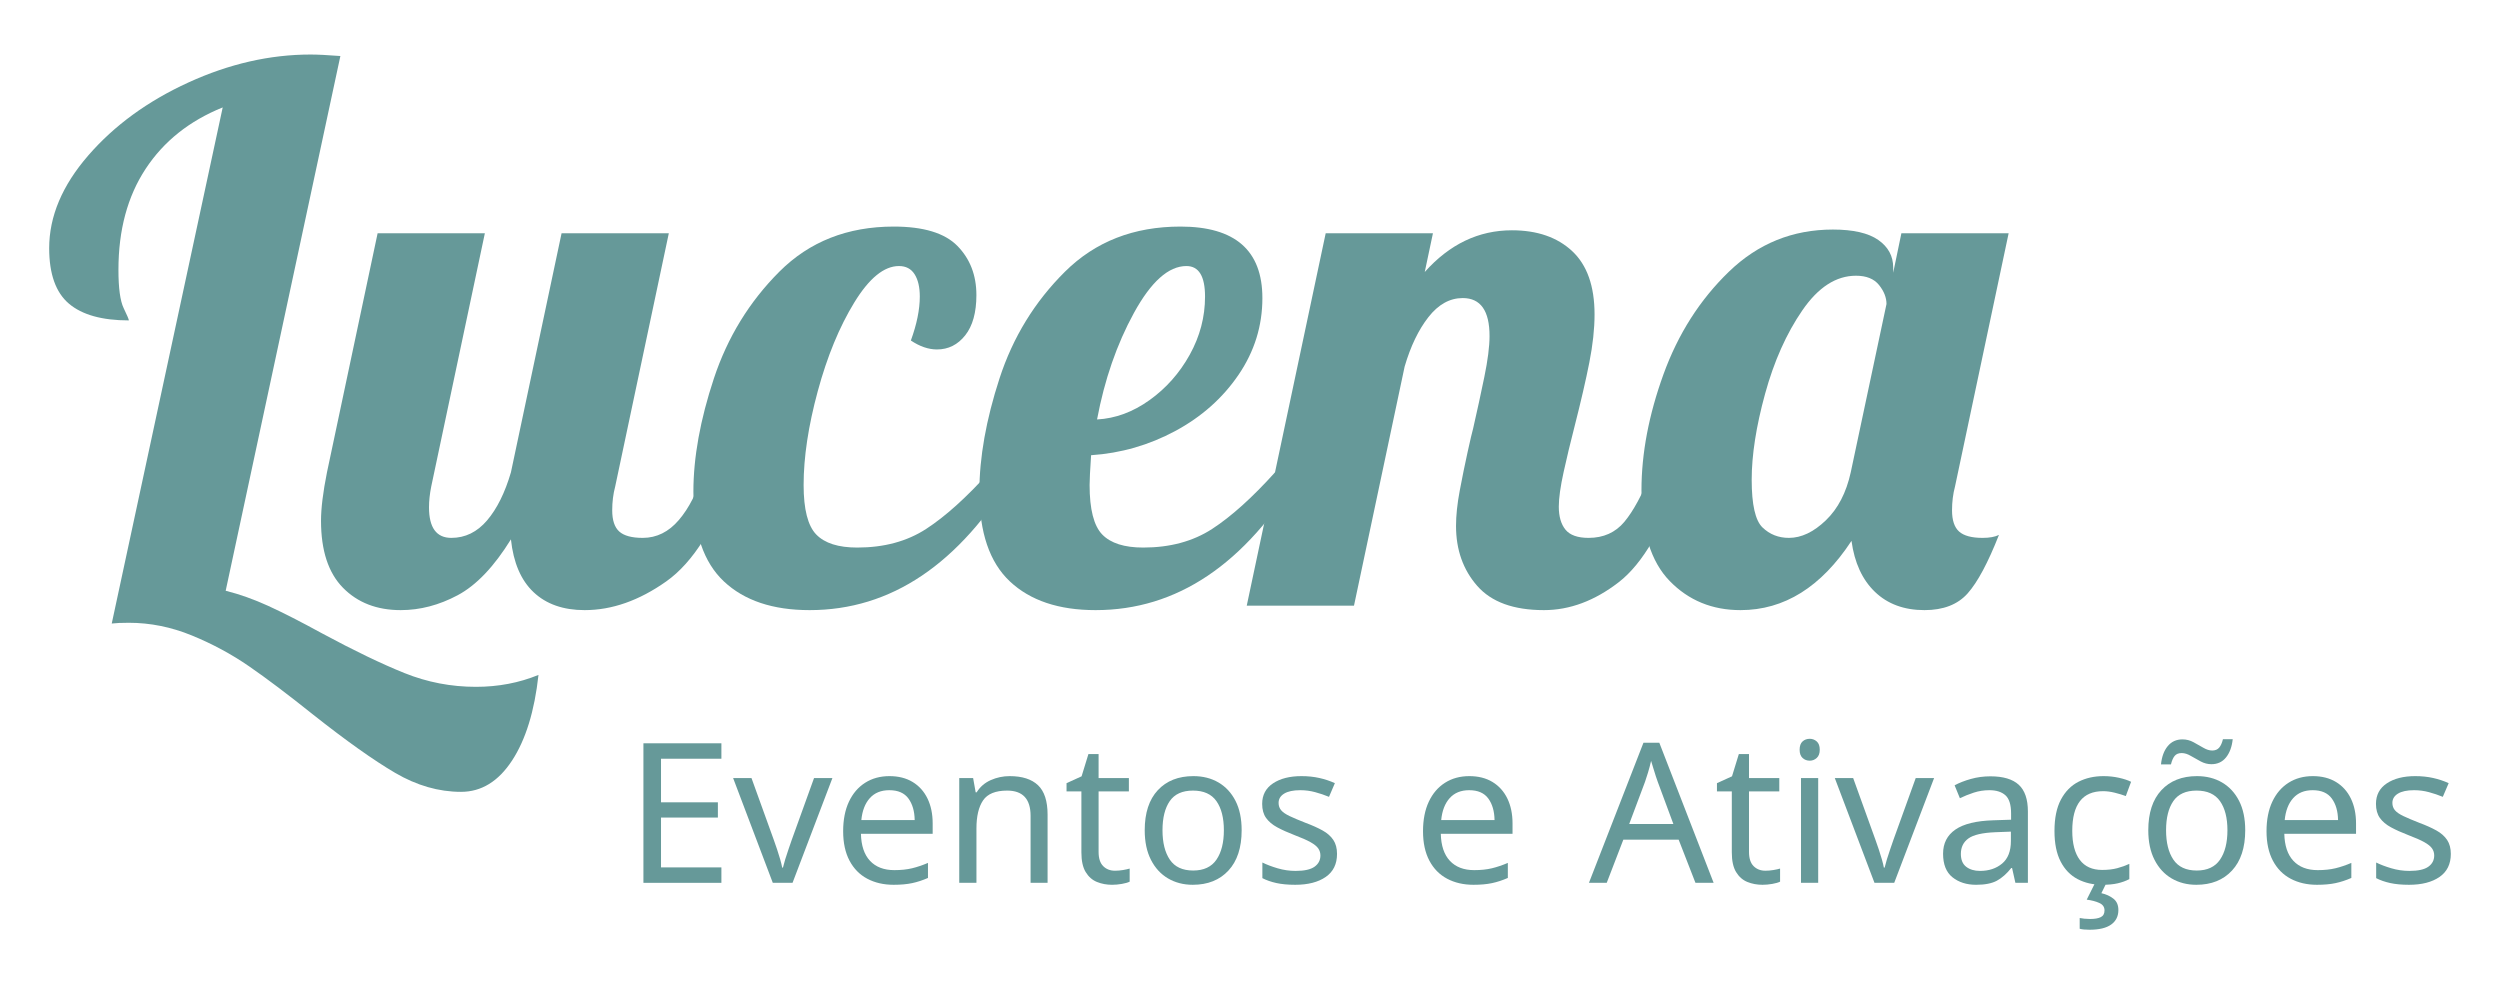
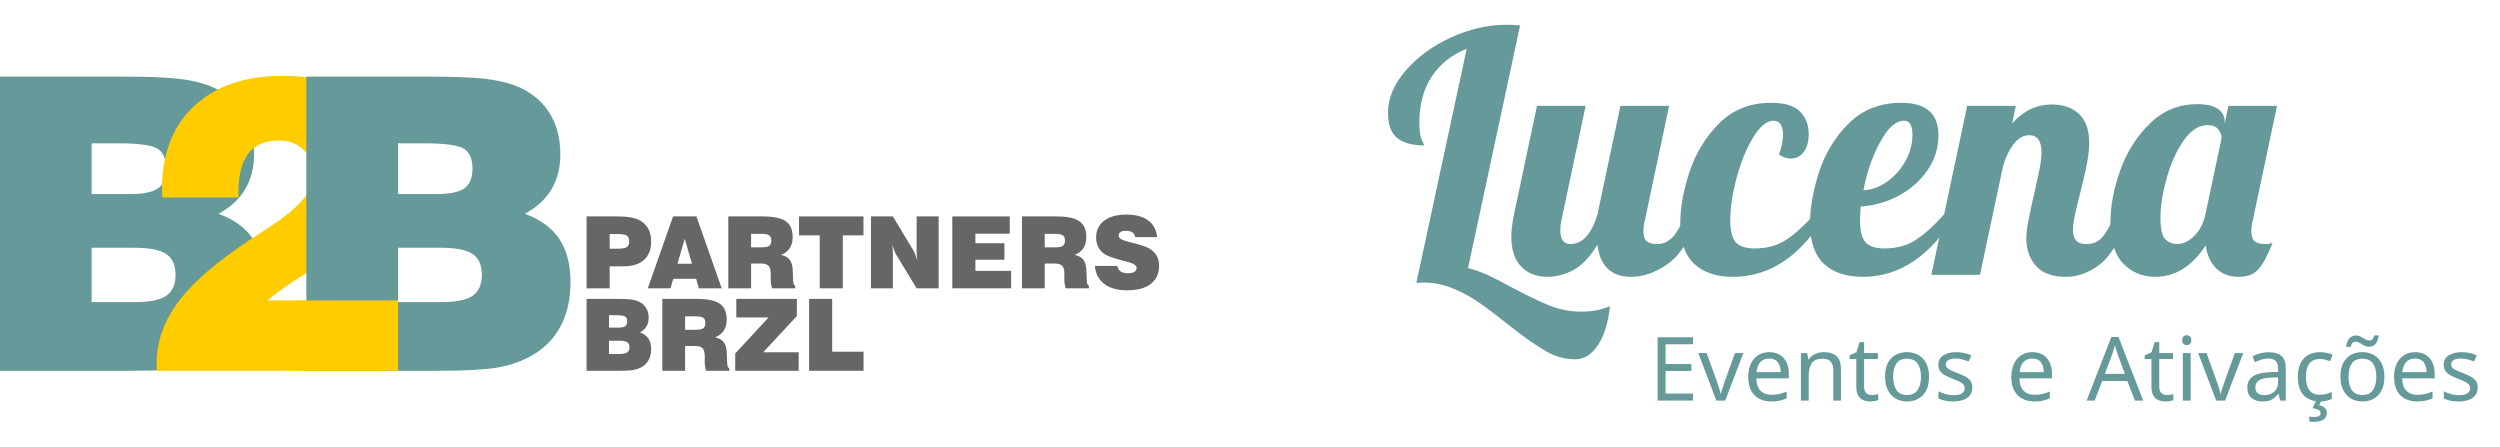
- <svg xmlns="http://www.w3.org/2000/svg" xml:space="preserve" width="96.394mm" height="37.951mm" version="1.1" shape-rendering="geometricPrecision" text-rendering="geometricPrecision" image-rendering="optimizeQuality" fill-rule="evenodd" clip-rule="evenodd" viewBox="0 0 9638380 3794639">
+ <svg xmlns="http://www.w3.org/2000/svg" xml:space="preserve" width="212.446mm" height="37.951mm" version="1.1" shape-rendering="geometricPrecision" text-rendering="geometricPrecision" image-rendering="optimizeQuality" fill-rule="evenodd" clip-rule="evenodd" viewBox="0 0 23925438 4273966">
  <g id="Camada_x0020_1">
-     <rect fill="none" y="-4" width="9638380" height="3794639" />
-     <g id="_2740454945648">
-       <path fill="#669999" fill-rule="nonzero" d="M1777433 3052801c-86140,0 -170851,-24407 -254112,-73222 -83271,-48815 -189029,-123946 -317285,-225395 -95709,-76572 -177540,-138305 -245493,-185199 -67952,-46905 -141654,-86620 -221095,-119167 -79431,-32536 -160312,-48805 -242623,-48805 -28707,0 -50724,950 -66033,2870l427823 -1989809c-128256,51684 -227315,130635 -297187,236874 -69862,106238 -104798,235934 -104798,389067 0,70822 6699,120117 20098,147874 13399,27757 20098,43545 20098,47375 -103369,0 -180410,-21538 -231134,-64603 -50724,-43075 -76092,-114377 -76092,-213916 0,-122506 50244,-241663 150743,-357470 100499,-115817 229225,-209607 386187,-281389 156963,-71782 313935,-107678 470898,-107678 26797,0 65083,1920 114847,5739l-442181 2061601c53604,13399 108638,33016 165102,58863 56474,25837 124906,60773 205297,104798 124426,66993 230664,118197 318715,153613 88060,35416 179940,53124 275649,53124 86140,0 166532,-15318 241183,-45945 -15308,139734 -49285,249802 -101929,330203 -52634,80391 -118197,120597 -196678,120597z" />
-       <path id="1" fill="#669999" fill-rule="nonzero" d="M1544849 2352199c-91880,0 -166052,-28717 -222525,-86140 -56474,-57424 -84701,-143564 -84701,-258411 0,-47865 7649,-110068 22967,-186639l195248 -921688 413464 0 -206727 976242c-5749,28717 -8619,55514 -8619,80401 0,78481 28717,117717 86140,117717 53594,0 99539,-22488 137825,-67473 38286,-44985 68912,-106718 91880,-185199l195248 -921688 413464 0 -206727 976242c-7659,28717 -11489,59343 -11489,91880 0,38286 9089,65563 27277,81831 18188,16278 48335,24407 90450,24407 53594,0 100019,-22967 139255,-68912 39246,-45935 70352,-107188 93320,-183760l120597 0c-70832,206737 -158402,346951 -262731,420643 -104318,73702 -209127,110548 -314405,110548 -82311,0 -147874,-22967 -196688,-68912 -48805,-45945 -78001,-113897 -87570,-203857 -65083,105278 -133515,177060 -205297,215346 -71782,38286 -145004,57424 -219656,57424z" />
-       <path id="2" fill="#669999" fill-rule="nonzero" d="M3121194 2352199c-141644,0 -251712,-36846 -330193,-110548 -78491,-73692 -117727,-189029 -117727,-345992 0,-132075 26317,-277559 78961,-436432 52634,-158882 136865,-296227 252672,-412034 115807,-115807 262721,-173711 440741,-173711 114857,0 196688,24877 245503,74652 48815,49764 73212,112937 73212,189499 0,67003 -14348,118687 -43065,155053 -28717,36376 -65083,54554 -109108,54554 -32546,0 -66043,-11479 -100499,-34456 22967,-63163 34456,-119637 34456,-169401 0,-36376 -6699,-65083 -20098,-86140 -13399,-21058 -33496,-31586 -60293,-31586 -57434,0 -114857,46895 -172281,140694 -57424,93800 -104328,207687 -140694,341682 -36366,133995 -54554,254592 -54554,361790 0,93790 16268,157443 48815,190939 32536,33496 85181,50244 157922,50244 103359,0 191899,-23927 265591,-71782 73702,-47855 154573,-120587 242623,-218216l97629 0c-212476,354131 -475677,531191 -789612,531191z" />
-       <path id="3" fill="#669999" fill-rule="nonzero" d="M4223771 2352199c-141644,0 -251712,-36846 -330193,-110548 -78491,-73692 -117727,-189029 -117727,-345992 0,-132075 25837,-277559 77521,-436432 51684,-158882 135915,-296227 252682,-412034 116757,-115807 265111,-173711 445051,-173711 210557,0 315835,91880 315835,275639 0,107198 -30627,205777 -91880,295747 -61253,89970 -142604,162222 -244053,216786 -101459,54554 -209607,85660 -324464,93310 -3830,57434 -5739,95709 -5739,114857 0,93790 16268,157443 48815,190939 32536,33496 85181,50244 157922,50244 103359,0 191899,-23927 265591,-71782 73702,-47855 154573,-120587 242623,-218216l97629 0c-212476,354131 -475677,531191 -789612,531191zm5739 -735058c70832,-3820 138305,-28707 202428,-74652 64133,-45935 115817,-104318 155053,-175151 39246,-70822 58863,-145474 58863,-223955 0,-78481 -23927,-117727 -71782,-117727 -68912,0 -136385,60303 -202428,180890 -66043,120597 -113417,257461 -142134,410594z" />
-       <path id="4" fill="#669999" fill-rule="nonzero" d="M5952289 2352199c-116757,0 -202418,-31107 -256981,-93320 -54554,-62213 -81831,-139255 -81831,-231134 0,-40206 4789,-85660 14358,-136395 9569,-50724 19618,-100009 30147,-147864 10529,-47855 17708,-78481 21538,-91890 15318,-66993 29667,-133035 43075,-198118 13399,-65083 20098,-117717 20098,-157922 0,-97619 -34456,-146434 -103369,-146434 -49774,0 -93800,24407 -132085,73222 -38276,48805 -68912,112458 -91880,190939l-195248 921688 -413464 0 304356 -1435651 413464 0 -31576 149303c95709,-107188 207687,-160792 335943,-160792 97619,0 175141,26807 232574,80401 57424,53594 86140,134945 86140,244063 0,55504 -6709,117237 -20108,185199 -13399,67952 -32536,150743 -57424,248362 -15308,59343 -29187,117247 -41635,173711 -12439,56474 -18658,100979 -18658,133515 0,38286 8609,67962 25837,89010 17228,21058 46895,31586 89010,31586 57424,0 103369,-20578 137825,-61733 34456,-41155 68912,-104798 103369,-190939l120597 0c-70832,210567 -152663,351731 -245503,423513 -92840,71782 -189029,107678 -288568,107678z" />
-       <path id="5" fill="#669999" fill-rule="nonzero" d="M6710315 2352199c-109108,0 -200028,-37326 -272770,-111978 -72742,-74662 -109108,-191419 -109108,-350301 0,-141654 28237,-290478 84701,-446490 56474,-156003 140694,-288088 252672,-396236 111988,-108158 245503,-162232 400556,-162232 78481,0 136865,13399 175141,40196 38286,26807 57434,62213 57434,106238l0 20108 31576 -152183 413474 0 -206737 976242c-7659,28717 -11489,59343 -11489,91880 0,38286 9099,65563 27277,81831 18188,16278 48335,24407 90450,24407 26797,0 47855,-3830 63173,-11479 -42115,107188 -82311,182320 -120597,225395 -38286,43065 -93800,64603 -166542,64603 -78481,0 -142124,-23447 -190939,-70342 -48815,-46905 -78961,-112468 -90440,-196688 -116767,178020 -259381,267030 -427833,267030zm186639 -278519c47855,0 95229,-22488 142124,-67473 46905,-44985 78961,-106718 96189,-185199l137825 -648918c0,-24877 -9569,-49285 -28707,-73212 -19148,-23927 -48815,-35896 -89010,-35896 -76572,0 -145484,44505 -206737,133515 -61253,89010 -109108,196208 -143564,321584 -34456,125386 -51684,235934 -51684,331643 0,95709 13878,156963 41635,183760 27757,26797 61733,40196 101929,40196z" />
-       <polygon fill="#669999" fill-rule="nonzero" points="2781251,3403602 2480615,3403602 2480615,2865622 2781251,2865622 2781251,2925145 2548427,2925145 2548427,3093167 2767683,3093167 2767683,3151940 2548427,3151940 2548427,3344079 2781251,3344079 " />
-       <path id="1" fill="#669999" fill-rule="nonzero" d="M2979409 3403602l-152953 -403865 70822 0 85900 238104c4020,11049 8289,23357 12809,36916 4519,13568 8539,26497 12059,38806 3510,12309 6029,22727 7529,31267l3020 0c2010,-8539 4899,-19088 8659,-31646 3770,-12559 8039,-25617 12809,-39176 4779,-13568 8919,-25617 12439,-36166l85890 -238104 70832 0 -153713 403865 -76102 0z" />
-       <path id="2" fill="#669999" fill-rule="nonzero" d="M3429239 2992208c34656,0 64423,7529 89290,22597 24857,15068 43945,36296 57264,63673 13309,27377 19968,59393 19968,96069l0 39936 -276529 0c1000,45705 12679,80491 35036,104348 22358,23867 53624,35796 93810,35796 25617,0 48345,-2390 68192,-7159 19838,-4769 40306,-11679 61403,-20718l0 58014c-20598,9039 -40935,15698 -61033,19968 -20088,4270 -43955,6409 -71582,6409 -38176,0 -71952,-7789 -101339,-23357 -29387,-15578 -52244,-38806 -68562,-69702 -16328,-30897 -24487,-68692 -24487,-113397 0,-44205 7409,-82131 22228,-113777 14818,-31646 35656,-56004 62533,-73082 26877,-17078 58144,-25617 93810,-25617zm-750 54244c-31646,0 -56644,10179 -74972,30517 -18338,20348 -29267,48605 -32776,84771l205697 0c-500,-34156 -8539,-61913 -24117,-83261 -15568,-21348 -40186,-32026 -73832,-32026z" />
-       <path id="3" fill="#669999" fill-rule="nonzero" d="M3892628 2992208c48225,0 84641,11679 109258,35036 24607,23357 36916,61153 36916,113397l0 262961 -65553 0 0 -258441c0,-64803 -30137,-97199 -90420,-97199 -44705,0 -75592,12559 -92670,37676 -17078,25117 -25617,61283 -25617,108498l0 209467 -66313 0 0 -403865 53504 0 9789 55004 3770 0c13059,-21098 31147,-36796 54254,-47095 23097,-10289 47465,-15438 73082,-15438z" />
-       <path id="4" fill="#669999" fill-rule="nonzero" d="M4298753 3356887c10049,0 20348,-880 30897,-2640 10549,-1760 19088,-3640 25617,-5649l0 50484c-7039,3520 -17078,6399 -30147,8659 -13059,2270 -25617,3400 -37666,3400 -21098,0 -40565,-3650 -58394,-10929 -17838,-7289 -32276,-19968 -43325,-38056 -11059,-18078 -16578,-43445 -16578,-76102l0 -235084 -57264 0 0 -31646 58014 -26367 26377 -85900 39176 0 0 92680 116787 0 0 51234 -116787 0 0 233584c0,24607 5899,42815 17708,54624 11809,11809 26997,17708 45585,17708z" />
-       <path id="5" fill="#669999" fill-rule="nonzero" d="M4787009 3200915c0,66813 -16948,118547 -50854,155223 -33906,36666 -79751,55004 -137515,55004 -35666,0 -67433,-8169 -95309,-24497 -27887,-16318 -49854,-40176 -65933,-71572 -16078,-31397 -24107,-69452 -24107,-114157 0,-66803 16828,-118297 50474,-154463 33656,-36166 79371,-54244 137135,-54244 36676,0 68942,8159 96819,24487 27887,16318 49734,39936 65553,70822 15828,30897 23737,68692 23737,113397zm-305156 0c0,47725 9419,85521 28257,113397 18838,27877 48845,41825 90040,41825 40685,0 70572,-13948 89660,-41825 19088,-27877 28637,-65673 28637,-113397 0,-47715 -9549,-85141 -28637,-112268 -19088,-27127 -49225,-40685 -90410,-40685 -41195,0 -71082,13558 -89670,40685 -18588,27127 -27877,64553 -27877,112268z" />
-       <path id="6" fill="#669999" fill-rule="nonzero" d="M5154708 3292085c0,39186 -14568,68822 -43705,88910 -29137,20098 -68312,30147 -117547,30147 -28127,0 -52364,-2270 -72712,-6789 -20338,-4519 -38296,-10799 -53864,-18838l0 -60273c16068,8039 35536,15448 58394,22228 22847,6779 46085,10169 69692,10169 33656,0 58014,-5399 73092,-16198 15068,-10799 22597,-25237 22597,-43325 0,-10049 -2760,-19088 -8289,-27127 -5519,-8029 -15438,-16068 -29757,-24107 -14318,-8039 -34786,-17078 -61413,-27127 -26117,-10049 -48475,-20088 -67053,-30137 -18588,-10049 -32906,-22108 -42955,-36166 -10039,-14068 -15068,-32146 -15068,-54254 0,-34156 13938,-60523 41815,-79111 27887,-18588 64423,-27877 109638,-27877 24607,0 47595,2380 68942,7159 21348,4769 41315,11419 59903,19958l-22607 52744c-17078,-7029 -34916,-13059 -53494,-18078 -18588,-5029 -37676,-7539 -57264,-7539 -27127,0 -47855,4400 -62163,13189 -14318,8789 -21478,20718 -21478,35786 0,11059 3270,20478 9799,28257 6529,7789 17448,15318 32776,22607 15318,7279 35786,15948 61403,25997 25617,9539 47475,19338 65553,29387 18088,10039 31896,22228 41445,36536 9539,14318 14318,32276 14318,53874z" />
-       <path id="7" fill="#669999" fill-rule="nonzero" d="M5664811 2992208c34656,0 64423,7529 89290,22597 24857,15068 43945,36296 57264,63673 13309,27377 19968,59393 19968,96069l0 39936 -276529 0c1000,45705 12679,80491 35036,104348 22358,23867 53624,35796 93810,35796 25617,0 48345,-2390 68192,-7159 19838,-4769 40306,-11679 61403,-20718l0 58014c-20598,9039 -40935,15698 -61033,19968 -20088,4270 -43955,6409 -71582,6409 -38176,0 -71952,-7789 -101339,-23357 -29387,-15578 -52244,-38806 -68562,-69702 -16328,-30897 -24487,-68692 -24487,-113397 0,-44205 7409,-82131 22228,-113777 14818,-31646 35656,-56004 62533,-73082 26877,-17078 58144,-25617 93810,-25617zm-750 54244c-31646,0 -56644,10179 -74972,30517 -18338,20348 -29267,48605 -32776,84771l205697 0c-500,-34156 -8539,-61913 -24117,-83261 -15568,-21348 -40186,-32026 -73832,-32026z" />
-       <path id="8" fill="#669999" fill-rule="nonzero" d="M6536584 3403602l-64803 -166522 -213226 0 -64053 166522 -68562 0 210217 -540240 61033 0 209467 540240 -70072 0zm-145424 -389547c-1500,-4020 -4020,-11299 -7529,-21848 -3520,-10549 -6909,-21478 -10179,-32776 -3260,-11309 -5899,-19968 -7909,-25997 -3510,15568 -7529,30767 -12049,45585 -4529,14818 -8289,26497 -11309,35036l-61033 162752 170291 0 -60283 -162752z" />
-       <path id="9" fill="#669999" fill-rule="nonzero" d="M6806324 3356887c10049,0 20348,-880 30897,-2640 10549,-1760 19088,-3640 25617,-5649l0 50484c-7039,3520 -17078,6399 -30147,8659 -13059,2270 -25617,3400 -37666,3400 -21098,0 -40565,-3650 -58394,-10929 -17838,-7289 -32276,-19968 -43325,-38056 -11059,-18078 -16578,-43445 -16578,-76102l0 -235084 -57264 0 0 -31646 58014 -26367 26377 -85900 39176 0 0 92680 116787 0 0 51234 -116787 0 0 233584c0,24607 5899,42815 17708,54624 11809,11809 26997,17708 45585,17708z" />
-       <path id="10" fill="#669999" fill-rule="nonzero" d="M6977365 2848294c10049,0 18968,3390 26747,10169 7789,6779 11679,17458 11679,32026 0,14058 -3890,24607 -11679,31646 -7779,7029 -16698,10539 -26747,10539 -11049,0 -20338,-3510 -27877,-10539 -7529,-7039 -11299,-17588 -11299,-31646 0,-14568 3770,-25247 11299,-32026 7539,-6779 16828,-10169 27877,-10169zm32406 151443l0 403865 -66313 0 0 -403865 66313 0z" />
-       <path id="11" fill="#669999" fill-rule="nonzero" d="M7226768 3403602l-152953 -403865 70822 0 85900 238104c4020,11049 8289,23357 12809,36916 4519,13568 8539,26497 12059,38806 3510,12309 6029,22727 7529,31267l3020 0c2010,-8539 4899,-19088 8659,-31646 3770,-12559 8039,-25617 12809,-39176 4779,-13568 8919,-25617 12439,-36166l85890 -238104 70832 0 -153713 403865 -76102 0z" />
-       <path id="12" fill="#669999" fill-rule="nonzero" d="M7673588 2992958c49225,0 85640,10799 109248,32396 23607,21598 35416,56014 35416,103229l0 275019 -48225 0 -12809 -57264 -3010 0c-17588,22098 -36046,38426 -55384,48975 -19338,10549 -46085,15828 -80241,15828 -36676,0 -67063,-9679 -91180,-29017 -24107,-19338 -36166,-49604 -36166,-90790 0,-40186 15828,-71202 47475,-93060 31646,-21848 80371,-33776 146174,-35786l68562 -2260 0 -24107c0,-33656 -7279,-57014 -21848,-70072 -14568,-13069 -35166,-19598 -61783,-19598 -21098,0 -41195,3140 -60283,9419 -19088,6279 -36916,13439 -53494,21478l-20348 -49734c17588,-9539 38436,-17708 62543,-24487 24107,-6779 49225,-10169 75352,-10169zm19588 215496c-50234,2010 -85021,10049 -104358,24107 -19338,14068 -29007,33906 -29007,59523 0,22607 6909,39186 20718,49734 13818,10549 31517,15818 53124,15818 34156,0 62533,-9419 85141,-28257 22607,-18828 33906,-47845 33906,-87020l0 -36166 -59523 2260z" />
-       <path id="13" fill="#669999" fill-rule="nonzero" d="M8105330 3411141c-35666,0 -67443,-7289 -95319,-21858 -27877,-14568 -49724,-37166 -65553,-67812 -15818,-30637 -23727,-69822 -23727,-117537 0,-49734 8279,-90170 24857,-121317 16578,-31137 39056,-53994 67443,-68562 28377,-14568 60653,-21848 96819,-21848 20598,0 40436,2130 59523,6399 19088,4270 34656,9419 46715,15448l-20338 55004c-12059,-4519 -26127,-8789 -42195,-12809 -16078,-4020 -31147,-6029 -45215,-6029 -79361,0 -119047,50984 -119047,152953 0,48725 9669,86020 29007,111898 19338,25867 48095,38806 86270,38806 22108,0 41575,-2270 58404,-6789 16818,-4519 32266,-10039 46335,-16578l0 58773c-13558,7039 -28507,12439 -44835,16198 -16318,3770 -36036,5659 -59143,5659zm61783 97189c0,24117 -9289,42825 -27877,56144 -18588,13309 -46465,19958 -83641,19958 -16068,0 -28627,-1250 -37666,-3760l0 -41445c4519,1010 10539,1880 18078,2640 7539,750 14818,1130 21848,1130 18088,0 31896,-2390 41445,-7159 9539,-4769 14318,-13439 14318,-25997 0,-13059 -6659,-22597 -19968,-28627 -13319,-6029 -29517,-10299 -48605,-12809l32406 -64803 43695 0 -19588 39936c18088,4020 33526,11049 46335,21098 12809,10049 19218,24607 19218,43695z" />
-       <path id="14" fill="#669999" fill-rule="nonzero" d="M8656119 3200915c0,66813 -16948,118547 -50854,155223 -33906,36666 -79751,55004 -137515,55004 -35666,0 -67433,-8169 -95309,-24497 -27887,-16318 -49854,-40176 -65933,-71572 -16078,-31397 -24107,-69452 -24107,-114157 0,-66803 16828,-118297 50474,-154463 33656,-36166 79371,-54244 137135,-54244 36676,0 68942,8159 96819,24487 27887,16318 49734,39936 65553,70822 15828,30897 23737,68692 23737,113397zm-305156 0c0,47725 9419,85521 28257,113397 18838,27877 48845,41825 90040,41825 40685,0 70572,-13948 89660,-41825 19088,-27877 28637,-65673 28637,-113397 0,-47715 -9549,-85141 -28637,-112268 -19088,-27127 -49225,-40685 -90410,-40685 -41195,0 -71082,13558 -89670,40685 -18588,27127 -27877,64553 -27877,112268zm-19588 -253922c3010,-29637 11679,-53114 25997,-70452 14308,-17328 33276,-25987 56884,-25987 15068,0 29257,3640 42565,10919 13319,7289 25997,14448 38056,21478 12059,7029 23357,10549 33906,10549 11549,0 20468,-3640 26747,-10929 6279,-7279 11179,-18208 14698,-32776l37666 0c-3010,29137 -11549,52494 -25617,70072 -14058,17588 -32896,26377 -56504,26377 -14068,0 -27757,-3520 -41065,-10549 -13319,-7029 -26127,-14188 -38426,-21478 -12309,-7279 -23987,-10919 -35046,-10919 -12049,0 -21098,3640 -27117,10919 -6029,7289 -10799,18208 -14318,32776l-38426 0z" />
-       <path id="15" fill="#669999" fill-rule="nonzero" d="M8916820 2992208c34656,0 64423,7529 89290,22597 24857,15068 43945,36296 57264,63673 13309,27377 19968,59393 19968,96069l0 39936 -276529 0c1000,45705 12679,80491 35036,104348 22358,23867 53624,35796 93810,35796 25617,0 48345,-2390 68192,-7159 19838,-4769 40306,-11679 61403,-20718l0 58014c-20598,9039 -40935,15698 -61033,19968 -20088,4270 -43955,6409 -71582,6409 -38176,0 -71952,-7789 -101339,-23357 -29387,-15578 -52244,-38806 -68562,-69702 -16328,-30897 -24487,-68692 -24487,-113397 0,-44205 7409,-82131 22228,-113777 14818,-31646 35656,-56004 62533,-73082 26877,-17078 58144,-25617 93810,-25617zm-750 54244c-31646,0 -56644,10179 -74972,30517 -18338,20348 -29267,48605 -32776,84771l205697 0c-500,-34156 -8539,-61913 -24117,-83261 -15568,-21348 -40186,-32026 -73832,-32026z" />
-       <path id="16" fill="#669999" fill-rule="nonzero" d="M9448781 3292085c0,39186 -14568,68822 -43705,88910 -29137,20098 -68312,30147 -117547,30147 -28127,0 -52364,-2270 -72712,-6789 -20338,-4519 -38296,-10799 -53864,-18838l0 -60273c16068,8039 35536,15448 58394,22228 22847,6779 46085,10169 69692,10169 33656,0 58014,-5399 73092,-16198 15068,-10799 22597,-25237 22597,-43325 0,-10049 -2760,-19088 -8289,-27127 -5519,-8029 -15438,-16068 -29757,-24107 -14318,-8039 -34786,-17078 -61413,-27127 -26117,-10049 -48475,-20088 -67053,-30137 -18588,-10049 -32906,-22108 -42955,-36166 -10039,-14068 -15068,-32146 -15068,-54254 0,-34156 13938,-60523 41815,-79111 27887,-18588 64423,-27877 109638,-27877 24607,0 47595,2380 68942,7159 21348,4769 41315,11419 59903,19958l-22607 52744c-17078,-7029 -34916,-13059 -53494,-18078 -18588,-5029 -37676,-7539 -57264,-7539 -27127,0 -47855,4400 -62163,13189 -14318,8789 -21478,20718 -21478,35786 0,11059 3270,20478 9799,28257 6529,7789 17448,15318 32776,22607 15318,7279 35786,15948 61403,25997 25617,9539 47475,19338 65553,29387 18088,10039 31896,22228 41445,36536 9539,14318 14318,32276 14318,53874z" />
+     <g id="_2122708025712">
+       <path fill="#669999" fill-rule="nonzero" d="M877191 2890912l418527 0c138893,0 237626,-20395 296222,-61163 58596,-40757 87933,-107653 87933,-200654 0,-93012 -29957,-159266 -89825,-198762 -59880,-39496 -160561,-59249 -301966,-59249l-410891 0 0 519828zm0 -1033923l372691 0c124850,0 212749,-18481 263709,-55409 50960,-36939 76457,-99364 76457,-187286 0,-93012 -27400,-156710 -82201,-191103 -54789,-34405 -181553,-51602 -380304,-51602l-250352 0 0 485400zm-877191 1691349l0 -2815052 1154313 0c248438,0 429338,6363 542734,19111 113419,12715 210879,33763 292416,63055 142689,53517 251929,136945 327733,250341 75838,113419 113734,250994 113734,412817 0,127384 -28369,238561 -85061,333465 -56692,94938 -141720,172961 -255139,234101 149074,53528 259294,133814 330627,240814 71344,107033 107033,245915 107033,416623 0,166902 -34720,311831 -104173,434766 -69441,122958 -170393,217546 -302889,283823 -89194,45836 -191115,78349 -305784,97461 -114669,19100 -304511,28673 -569504,28673l-1246041 0z" />
+       <path fill="#FFCC00" fill-rule="nonzero" d="M1502126 3548315c0,-7624 -619,-18785 -1903,-33437 -1273,-14640 -1937,-25812 -1937,-33448 0,-194921 59913,-379346 179650,-553253 119759,-173929 313430,-354514 580980,-541800 70072,-50971 167532,-115953 292382,-194933 298159,-191115 447211,-357374 447211,-498813 0,-108272 -29619,-193333 -88868,-255105 -59249,-61805 -140470,-92697 -243663,-92697 -128667,0 -224878,41083 -288553,123262 -63709,82167 -95569,206713 -95569,373625l0 47773 -728117 0c0,-10192 -653,-23875 -1926,-41072 -1284,-17208 -1903,-29653 -1903,-37288 0,-338894 102878,-604540 308622,-796938 205778,-192354 488936,-288553 849486,-288553 329974,0 593717,81232 791206,243640 197478,162453 296222,377454 296222,644993 0,175866 -38212,322339 -114669,439564 -76457,117225 -232525,247165 -468203,389888 -28065,17828 -73293,45228 -135706,82156 -225509,132496 -398143,249091 -517902,349739l1228833 0 0 672697 -2285674 0z" />
+       <path fill="#669999" fill-rule="nonzero" d="M3808826 2890912l418515 0c138893,0 237626,-20395 296222,-61163 58596,-40757 87922,-107653 87922,-200654 0,-93012 -29945,-159266 -89825,-198762 -59868,-39496 -160539,-59249 -301955,-59249l-410880 0 0 519828zm0 -1033923l372668 0c124861,0 212760,-18481 263709,-55409 50971,-36939 76457,-99364 76457,-187286 0,-93012 -27389,-156710 -82189,-191103 -54789,-34405 -181553,-51602 -380315,-51602l-250330 0 0 485400zm-877202 1691349l0 -2815052 1154313 0c248438,0 429338,6363 542723,19111 113419,12715 210879,33763 292427,63055 142689,53517 251918,136945 327722,250341 75838,113419 113745,250994 113745,412817 0,127384 -28380,238561 -85073,333465 -56692,94938 -141720,172961 -255139,234101 149085,53528 259294,133814 330639,240814 71333,107033 107033,245915 107033,416623 0,166902 -34732,311831 -104173,434766 -69430,122958 -170393,217546 -302889,283823 -89194,45836 -191115,78349 -305784,97461 -114680,19100 -304522,28673 -569515,28673l-1246030 0z" />
+       <polygon fill="#FFCC00" fill-rule="nonzero" points="3809209,2875607 2860989,2875607 2853590,3548315 3809209,3548315 " />
+       <g>
+         <path fill="#666666" fill-rule="nonzero" d="M5834653 2380443l70995 0c46061,0 76908,-5147 92494,-15406 15553,-10293 23323,-28504 23323,-54654 0,-26466 -7467,-44845 -22389,-55116 -14967,-10293 -46095,-15406 -93429,-15406l-70995 0 0 140583zm-220903 378750l0 -687934 283023 0c62605,0 112180,3671 148736,10958 36612,7354 67189,19100 91796,35272 31747,21499 55420,48133 70961,79881 15575,31747 23391,69441 23391,113013 0,76930 -22760,135841 -68202,176790 -45464,40926 -110997,61423 -196622,61423l-132181 0 0 210598 -220903 0z" />
+         <path fill="#666666" fill-rule="nonzero" d="M6483374 2523818l138713 0 -68653 -238178 -70060 238178zm-283958 235374l241917 -687934 223695 0 241951 687934 -219044 0 -25666 -91064 -219078 0 -26601 91064 -217175 0z" />
+         <path fill="#666666" fill-rule="nonzero" d="M7188145 2366895l100434 0c35171,0 59463,-4741 72853,-14235 13379,-9505 20080,-26083 20080,-49755 0,-24292 -6701,-41185 -20080,-50679 -13390,-9471 -39552,-14235 -78451,-14235l-94837 0 0 128904zm-218110 392298l0 -687934 329253 0c103092,0 176643,15406 220689,46230 44057,30813 66096,81435 66096,151811 0,42007 -9043,76908 -27085,104612 -18064,27704 -45949,49643 -83608,65848 38313,8075 66164,24044 83608,47874 17411,23808 26770,58776 28020,104837l3728 95760c0,619 135,1385 450,2320 969,27423 7500,41737 19630,42975l0 25666 -222772 0c-4043,-16476 -7084,-30880 -9122,-43178 -2005,-12309 -2996,-21871 -2996,-28718l0 -68641c0,-35520 -7027,-60499 -21049,-74982 -13999,-14472 -38279,-21724 -72831,-21724l-93902 0 0 237244 -218110 0z" />
+         <polygon fill="#666666" fill-rule="nonzero" points="7844804,2759204 7844804,2252474 7646775,2252474 7646775,2071247 8263748,2071247 8263748,2252474 8065718,2252474 8065718,2759204 " />
+         <path fill="#666666" fill-rule="nonzero" d="M8335193 2759204l0 -687957 209708 0 192883 319951c5924,9010 12208,21769 18943,38279 6656,16521 13751,36421 21217,59801 -1836,-12163 -3255,-25531 -4189,-40183 -969,-14607 -1419,-32401 -1419,-53235l0 -324614 210643 0 0 687957 -210643 0 -192883 -317597c-5913,-9336 -12366,-22558 -19382,-39698 -6982,-17107 -14100,-36725 -21251,-58844 2185,12163 3739,24844 4707,38077 923,13233 1374,31826 1374,55792l0 322271 -209708 0z" />
+         <polygon fill="#666666" fill-rule="nonzero" points="9113752,2759204 9113752,2071247 9663469,2071247 9663469,2236144 9334666,2236144 9334666,2327658 9612644,2327658 9612644,2485517 9334666,2485517 9334666,2592021 9677017,2592021 9677017,2759204 " />
+         <path fill="#666666" fill-rule="nonzero" d="M9998320 2366895l100434 0c35171,0 59452,-4741 72865,-14235 13368,-9505 20080,-26083 20080,-49755 0,-24292 -6712,-41185 -20080,-50679 -13413,-9471 -39552,-14235 -78462,-14235l-94837 0 0 128904zm-218110 392298l0 -687934 329253 0c103092,0 176643,15406 220700,46230 44045,30813 66096,81435 66096,151811 0,42007 -9066,76908 -27096,104612 -18064,27704 -45949,49643 -83597,65848 38313,8075 66153,24044 83597,47874 17422,23808 26781,58776 28020,104837l3739 95760c0,619 135,1385 450,2320 969,27423 7489,41737 19618,42975l0 25666 -222772 0c-4043,-16476 -7084,-30880 -9122,-43178 -2005,-12309 -3007,-21871 -3007,-28718l0 -68641c0,-35520 -7005,-60499 -21037,-74982 -13987,-14472 -38279,-21724 -72831,-21724l-93902 0 0 237244 -218110 0z" />
+         <path fill="#666666" fill-rule="nonzero" d="M10477987 2544844l214821 0c5913,24911 16645,42818 32232,53697 15586,10913 38775,16375 69587,16375 25880,0 46185,-4460 60983,-13300 14787,-8919 22175,-21116 22175,-36703 0,-24900 -30993,-45149 -92933,-60736 -12478,-3075 -21983,-5417 -28504,-6971 -50757,-13098 -91176,-24979 -121201,-35723 -30058,-10744 -51929,-20801 -65601,-30126 -26466,-18999 -46343,-41748 -59564,-68202 -13278,-26466 -19832,-56670 -19832,-90625 0,-68168 25666,-121719 77043,-160617 51377,-38932 122023,-58393 212028,-58393 88406,0 158027,18593 208773,55803 50757,37209 79397,90557 85928,159964l-209674 0c-3457,-20249 -12411,-35351 -26893,-45295 -14472,-9978 -35092,-14956 -61873,-14956 -23661,0 -41241,3897 -52785,11667 -11510,7782 -17276,19630 -17276,35520 0,22738 30193,41703 90625,56974 5282,1554 9359,2624 12118,3243 8751,2207 21983,5462 39710,9809 80050,20249 132316,38628 156912,55105 30509,20249 52785,43291 66817,69137 13987,25846 21003,56388 21003,91559 0,75939 -26533,134321 -79633,175123 -53066,40802 -129140,61186 -228121,61186 -91244,0 -163557,-20384 -216961,-61186 -53393,-40802 -83372,-98215 -89904,-172330z" />
+         <path fill="#666666" fill-rule="nonzero" d="M5828110 3387664l102303 0c33921,0 58044,-4978 72380,-14933 14336,-9978 21488,-26319 21488,-49057 0,-22727 -7332,-38899 -21938,-48573 -14652,-9640 -39259,-14472 -73799,-14472l-100434 0 0 127034zm0 -252650l91075 0c30509,0 51996,-4527 64463,-13548 12433,-9021 18695,-24292 18695,-45780 0,-22738 -6701,-38279 -20080,-46714 -13402,-8424 -44394,-12613 -92967,-12613l-61186 0 0 118656zm-214382 413301l0 -687946 282100 0c60736,0 104927,1565 132632,4674 27749,3108 51546,8255 71479,15440 34856,13064 61569,33437 80117,61152 18526,27749 27783,61355 27783,100884 0,31128 -6949,58314 -20801,81503 -13852,23222 -34653,42289 -62335,57211 36421,13053 63337,32682 80782,58866 17456,26116 26161,60082 26161,101785 0,40802 -8480,76209 -25463,106279 -16972,30058 -41635,53168 -74047,69362 -21769,11172 -46669,19145 -74689,23808 -28020,4662 -74419,6982 -139164,6982l-304556 0z" />
+         <path fill="#666666" fill-rule="nonzero" d="M6556700 3156006l100423 0c35171,0 59463,-4730 72865,-14235 13368,-9494 20080,-26083 20080,-49744 0,-24292 -6712,-41185 -20080,-50679 -13402,-9471 -39552,-14246 -78451,-14246l-94837 0 0 128904zm-218110 392298l0 -687934 329253 0c103092,0 176643,15406 220689,46230 44057,30813 66096,81435 66096,151811 0,42007 -9043,76896 -27085,104612 -18075,27716 -45949,49643 -83608,65848 38313,8086 66153,24055 83608,47886 17411,23808 26770,58776 28020,104815l3728 95771c0,631 135,1385 450,2320 969,27434 7489,41737 19630,42975l0 25666 -222772 0c-4043,-16476 -7095,-30880 -9133,-43178 -1993,-12298 -3007,-21871 -3007,-28707l0 -68653c0,-35509 -7005,-60499 -21037,-74971 -13987,-14472 -38279,-21736 -72831,-21736l-93891 0 0 237244 -218110 0z" />
+         <polygon fill="#666666" fill-rule="nonzero" points="7036356,3548326 7036356,3382979 7354866,3038319 7046616,3038319 7046616,2860358 7626244,2860358 7626244,3024298 7303973,3371334 7643520,3371334 7643520,3548326 " />
+         <polygon fill="#666666" fill-rule="nonzero" points="7742985,3548326 7742985,2860358 7963899,2860358 7963899,3365703 8264187,3365703 8264187,3548326 " />
+       </g>
+     </g>
+     <g id="_2122702962576">
+       <rect fill="none" x="13069569" y="-4" width="10855869" height="4273966" />
+       <path fill="#669999" fill-rule="nonzero" d="M15071521 3438421c-97021,0 -192432,-27490 -286210,-82471 -93789,-54981 -212907,-139603 -357363,-253866 -107799,-86244 -199967,-155775 -276503,-208593 -76536,-52830 -159548,-97562 -249024,-134220 -89465,-36646 -180562,-54969 -273270,-54969 -32333,0 -57132,1070 -74374,3232l481864 -2241156c-144457,58213 -256028,147137 -334727,266795 -78687,119658 -118036,265736 -118036,438212 0,79768 7545,135289 22636,166553 15091,31263 22636,49046 22636,53359 -116426,0 -203199,-24258 -260331,-72763 -57132,-48516 -85703,-128825 -85703,-240937 0,-137981 56591,-272189 169785,-402625 113194,-130447 258179,-236084 434969,-316933 176790,-80849 353590,-121280 530380,-121280 30182,0 73304,2162 129354,6464l-498036 2322016c60375,15091 122361,37187 185957,66299 63607,29101 140684,68450 231230,118036 140143,75455 259801,133127 358974,173017 99184,39890 202669,59835 310469,59835 97021,0 187567,-17253 271649,-51749 -17242,157385 -55510,281357 -114804,371914 -59283,90546 -133127,135830 -221522,135830z" />
+       <path id="1" fill="#669999" fill-rule="nonzero" d="M14809558 2649321c-103486,0 -187027,-32344 -250634,-97021 -63607,-64677 -95400,-161699 -95400,-291053 0,-53911 8615,-123971 25869,-210215l219911 -1038112 465692 0 -232840 1099557c-6476,32344 -9708,62526 -9708,90557 0,88395 32344,132587 97021,132587 60364,0 112112,-25328 155234,-75995 43122,-50667 77617,-120198 103486,-208593l219911 -1038112 465692 0 -232840 1099557c-8627,32344 -12940,66839 -12940,103486 0,43122 10237,73844 30723,92168 20485,18334 54440,27490 101875,27490 60364,0 112653,-25869 156845,-77617 44203,-51737 79239,-120728 105107,-206972l135830 0c-79779,232851 -178411,390777 -295918,473778 -117496,83012 -235543,124512 -354120,124512 -92708,0 -166553,-25869 -221533,-77617 -54969,-51749 -87854,-128285 -98632,-229608 -73304,118577 -150380,199426 -231230,242548 -80849,43122 -163320,64677 -247402,64677z" />
+       <path id="2" fill="#669999" fill-rule="nonzero" d="M16585021 2649321c-159536,0 -283508,-41500 -371902,-124512 -88406,-83000 -132598,-212907 -132598,-389696 0,-148759 29641,-312620 88935,-491560 59283,-178952 154153,-333646 284589,-464081 130436,-130436 295907,-195653 496414,-195653 129366,0 221533,28020 276514,84081 54981,56051 82460,127203 82460,213436 0,75466 -16161,133679 -48505,174639 -32344,40971 -73304,61445 -122890,61445 -36658,0 -74385,-12929 -113194,-38809 25869,-71142 38809,-134749 38809,-190799 0,-40971 -7545,-73304 -22636,-97021 -15091,-23718 -37727,-35576 -67909,-35576 -64688,0 -129366,52818 -194043,158466 -64677,105648 -117507,233921 -158466,384842 -40960,150921 -61445,286751 -61445,407490 0,105637 18323,177330 54981,215058 36646,37727 95940,56591 177871,56591 116414,0 216139,-26950 299139,-80849 83012,-53900 174098,-135819 273270,-245780l109961 0c-239316,398863 -535763,598289 -889354,598289z" />
+       <path id="3" fill="#669999" fill-rule="nonzero" d="M17826873 2649321c-159536,0 -283508,-41500 -371902,-124512 -88406,-83000 -132598,-212907 -132598,-389696 0,-148759 29101,-312620 87314,-491560 58213,-178952 153083,-333646 284600,-464081 131505,-130436 298598,-195653 501268,-195653 237153,0 355730,103486 355730,310457 0,120739 -34495,231770 -103486,333105 -68991,101335 -160617,182713 -274881,244170 -114275,61445 -236084,96481 -365449,105096 -4313,64688 -6464,107799 -6464,129366 0,105637 18323,177330 54981,215058 36646,37727 95940,56591 177871,56591 116414,0 216139,-26950 299139,-80849 83012,-53900 174098,-135819 273270,-245780l109961 0c-239316,398863 -535763,598289 -889354,598289zm6464 -827909c79779,-4302 155775,-32333 227998,-84081 72234,-51737 130447,-117496 174639,-197275 44203,-79768 66299,-163850 66299,-252244 0,-88395 -26950,-132598 -80849,-132598 -77617,0 -153613,67921 -227998,203739 -74385,135830 -127744,289983 -160088,462459z" />
+       <path id="4" fill="#669999" fill-rule="nonzero" d="M19773732 2649321c-131505,0 -227986,-35036 -289443,-105107 -61445,-70072 -92168,-156845 -92168,-260331 0,-45284 5394,-96481 16172,-153624 10778,-57132 22096,-112642 33955,-166541 11859,-53900 19945,-88395 24258,-103497 17253,-75455 33414,-149840 48516,-223144 15091,-73304 22636,-132587 22636,-177871 0,-109950 -38809,-164931 -116426,-164931 -56062,0 -105648,27490 -148770,82471 -43111,54969 -77617,126663 -103486,215058l-219911 1038112 -465692 0 342802 -1616997 465692 0 -35565 168163c107799,-120728 233921,-181103 378378,-181103 109950,0 197264,30193 261952,90557 64677,60364 97021,151991 97021,274892 0,62515 -7557,132046 -22648,208593 -15091,76536 -36646,169785 -64677,279735 -17242,66839 -32874,132057 -46895,195653 -14010,63607 -21015,113734 -21015,150380 0,43122 9697,76547 29101,100254 19404,23718 52818,35576 100254,35576 64677,0 116426,-23177 155234,-69531 38809,-46354 77617,-118036 116426,-215058l135830 0c-79779,237165 -171947,396160 -276514,477010 -104567,80849 -212907,121280 -325019,121280z" />
+       <path id="5" fill="#669999" fill-rule="nonzero" d="M20627510 2649321c-122890,0 -225295,-42041 -307225,-126122 -81930,-84093 -122890,-215598 -122890,-394550 0,-159548 31804,-327170 95400,-502890 63607,-175708 158466,-324478 284589,-446287 126133,-121820 276514,-182725 451152,-182725 88395,0 154153,15091 197264,45273 43122,30193 64688,70072 64688,119658l0 22648 35565 -171406 465703 0 -232851 1099557c-8627,32344 -12940,66839 -12940,103486 0,43122 10248,73844 30723,92168 20485,18334 54440,27490 101875,27490 30182,0 53900,-4313 71153,-12929 -47435,120728 -92708,205350 -135830,253866 -43122,48505 -105648,72763 -187579,72763 -88395,0 -160077,-26409 -215058,-79228 -54981,-52830 -88935,-126674 -101864,-221533 -131517,200507 -292145,300761 -481875,300761zm210215 -313701c53900,0 107259,-25328 160077,-75995 52830,-50667 88935,-120198 108340,-208593l155234 -730887c0,-28020 -10778,-55510 -32333,-82460 -21567,-26950 -54981,-40430 -100254,-40430 -86244,0 -163861,50127 -232851,150380 -68991,100254 -122890,220993 -161699,362206 -38809,141224 -58213,265736 -58213,373535 0,107799 15632,176790 46895,206972 31263,30182 69531,45273 114804,45273z" />
+       <polygon fill="#669999" fill-rule="nonzero" points="16202139,3833534 15863527,3833534 15863527,3227598 16202139,3227598 16202139,3294640 15939905,3294640 15939905,3483886 16186856,3483886 16186856,3550083 15939905,3550083 15939905,3766492 16202139,3766492 " />
+       <path id="1" fill="#669999" fill-rule="nonzero" d="M16425327 3833534l-172274 -454880 79768 0 96751 268180c4527,12444 9336,26308 14427,41579 5090,15282 9618,29844 13582,43708 3953,13863 6791,25598 8480,35216l3401 0c2264,-9618 5518,-21499 9753,-35644 4246,-14145 9055,-28853 14427,-44124 5383,-15282 10046,-28853 14010,-40734l96740 -268180 79779 0 -173129 454880 -85714 0z" />
+       <path id="2" fill="#669999" fill-rule="nonzero" d="M16931979 3370174c39034,0 72561,8480 100569,25452 27997,16972 49496,40881 64497,71716 14990,30835 22490,66896 22490,108205l0 44980 -311460 0c1126,51478 14280,90658 39462,117529 25182,26882 60398,40318 105659,40318 28853,0 54451,-2692 76806,-8064 22344,-5372 45397,-13154 69159,-23335l0 65342c-23200,10181 -46106,17681 -68743,22490 -22625,4809 -49507,7219 -80624,7219 -42998,0 -81041,-8773 -114140,-26308 -33099,-17546 -58844,-43708 -77223,-78507 -18391,-34799 -27580,-77369 -27580,-127721 0,-49789 8345,-92505 25035,-128149 16690,-35644 40160,-63078 70432,-82313 30272,-19235 65488,-28853 105659,-28853zm-845 61096c-35644,0 -63799,11465 -84442,34371 -20654,22918 -32964,54744 -36917,95479l231680 0c-563,-38471 -9618,-69734 -27164,-93778 -17535,-24044 -45262,-36072 -83158,-36072z" />
+       <path id="3" fill="#669999" fill-rule="nonzero" d="M17453901 3370174c54316,0 95332,13154 123059,39462 27716,26308 41579,68878 41579,127721l0 296177 -73833 0 0 -291087c0,-72988 -33943,-109477 -101842,-109477 -50352,0 -85140,14145 -104375,42435 -19235,28290 -28853,69024 -28853,122203l0 235926 -74689 0 0 -454880 60263 0 11025 61952 4246 0c14708,-23763 35081,-41444 61107,-53044 26015,-11589 53460,-17388 82313,-17388z" />
+       <path id="4" fill="#669999" fill-rule="nonzero" d="M17911326 3780919c11318,0 22918,-991 34799,-2973 11881,-1982 21499,-4099 28853,-6363l0 56861c-7928,3964 -19235,7208 -33955,9753 -14708,2556 -28853,3829 -42424,3829 -23763,0 -45690,-4111 -65770,-12309 -20091,-8210 -36353,-22490 -48798,-42863 -12456,-20362 -18672,-48933 -18672,-85714l0 -264779 -64497 0 0 -35644 65342 -29698 29709 -96751 44124 0 0 104387 131539 0 0 57706 -131539 0 0 263090c0,27716 6645,48224 19945,61524 13300,13300 30407,19945 51343,19945z" />
+       <path id="5" fill="#669999" fill-rule="nonzero" d="M18461257 3605244c0,75252 -19089,133521 -57278,174830 -38189,41297 -89825,61952 -154885,61952 -40171,0 -75950,-9201 -107349,-27592 -31409,-18379 -56152,-45250 -74261,-80613 -18109,-35362 -27152,-78225 -27152,-128577 0,-75241 18954,-133240 56850,-173974 37908,-40734 89397,-61096 154457,-61096 41309,0 77651,9190 109049,27580 31409,18379 56017,44980 73833,79768 17828,34799 26736,77369 26736,127721zm-343702 0c0,53753 10609,96323 31826,127721 21217,31398 55014,47109 101414,47109 45825,0 79487,-15710 100986,-47109 21499,-31398 32254,-73968 32254,-127721 0,-53742 -10755,-95895 -32254,-126449 -21499,-30554 -55442,-45825 -101830,-45825 -46399,0 -80061,15271 -100997,45825 -20936,30554 -31398,72707 -31398,126449z" />
+       <path id="6" fill="#669999" fill-rule="nonzero" d="M18875403 3707930c0,44135 -16409,77516 -49226,100141 -32817,22636 -76941,33955 -132395,33955 -31680,0 -58979,-2556 -81897,-7647 -22907,-5090 -43133,-12163 -60668,-21217l0 -67887c18098,9055 40025,17400 65770,25035 25733,7636 51906,11453 78496,11453 37908,0 65342,-6081 82325,-18244 16972,-12163 25452,-28425 25452,-48798 0,-11318 -3108,-21499 -9336,-30554 -6217,-9043 -17388,-18098 -33515,-27152 -16127,-9055 -39180,-19235 -69171,-30554 -29416,-11318 -54598,-22625 -75522,-33943 -20936,-11318 -37063,-24900 -48381,-40734 -11307,-15846 -16972,-36207 -16972,-61107 0,-38471 15699,-68168 47097,-89104 31409,-20936 72561,-31398 123487,-31398 27716,0 53607,2680 77651,8064 24044,5372 46534,12861 67470,22479l-25463 59407c-19235,-7917 -39327,-14708 -60251,-20362 -20936,-5665 -42435,-8491 -64497,-8491 -30554,0 -53900,4955 -70015,14854 -16127,9899 -24191,23335 -24191,40306 0,12456 3683,23064 11037,31826 7354,8773 19652,17253 36917,25463 17253,8199 40306,17963 69159,29281 28853,10744 53472,21781 73833,33099 20373,11307 35926,25035 46681,41151 10744,16127 16127,36353 16127,60679z" />
+       <path id="7" fill="#669999" fill-rule="nonzero" d="M19449941 3370174c39034,0 72561,8480 100569,25452 27997,16972 49496,40881 64497,71716 14990,30835 22490,66896 22490,108205l0 44980 -311460 0c1126,51478 14280,90658 39462,117529 25182,26882 60398,40318 105659,40318 28853,0 54451,-2692 76806,-8064 22344,-5372 45397,-13154 69159,-23335l0 65342c-23200,10181 -46106,17681 -68743,22490 -22625,4809 -49507,7219 -80624,7219 -42998,0 -81041,-8773 -114140,-26308 -33099,-17546 -58844,-43708 -77223,-78507 -18391,-34799 -27580,-77369 -27580,-127721 0,-49789 8345,-92505 25035,-128149 16690,-35644 40160,-63078 70432,-82313 30272,-19235 65488,-28853 105659,-28853zm-845 61096c-35644,0 -63799,11465 -84442,34371 -20654,22918 -32964,54744 -36917,95479l231680 0c-563,-38471 -9618,-69734 -27164,-93778 -17535,-24044 -45262,-36072 -83158,-36072z" />
+       <path id="8" fill="#669999" fill-rule="nonzero" d="M20431834 3833534l-72988 -187556 -240160 0 -72144 187556 -77223 0 236771 -608481 68743 0 235926 608481 -78924 0zm-163793 -438753c-1689,-4527 -4527,-12726 -8480,-24607 -3964,-11881 -7782,-24191 -11465,-36917 -3671,-12737 -6645,-22490 -8908,-29281 -3953,17535 -8480,34653 -13571,51343 -5102,16690 -9336,29844 -12737,39462l-68743 183310 191802 0 -67898 -183310z" />
+       <path id="9" fill="#669999" fill-rule="nonzero" d="M20735646 3780919c11318,0 22918,-991 34799,-2973 11881,-1982 21499,-4099 28853,-6363l0 56861c-7928,3964 -19235,7208 -33955,9753 -14708,2556 -28853,3829 -42424,3829 -23763,0 -45690,-4111 -65770,-12309 -20091,-8210 -36353,-22490 -48798,-42863 -12456,-20362 -18672,-48933 -18672,-85714l0 -264779 -64497 0 0 -35644 65342 -29698 29709 -96751 44124 0 0 104387 131539 0 0 57706 -131539 0 0 263090c0,27716 6645,48224 19945,61524 13300,13300 30407,19945 51343,19945z" />
+       <path id="10" fill="#669999" fill-rule="nonzero" d="M20928293 3208081c11318,0 21364,3818 30126,11453 8773,7636 13154,19663 13154,36072 0,15834 -4381,27716 -13154,35644 -8762,7917 -18807,11870 -30126,11870 -12444,0 -22907,-3953 -31398,-11870 -8480,-7928 -12726,-19810 -12726,-35644 0,-16409 4246,-28436 12726,-36072 8491,-7636 18954,-11453 31398,-11453zm36500 170573l0 454880 -74689 0 0 -454880 74689 0z" />
+       <path id="11" fill="#669999" fill-rule="nonzero" d="M21209199 3833534l-172274 -454880 79768 0 96751 268180c4527,12444 9336,26308 14427,41579 5090,15282 9618,29844 13582,43708 3953,13863 6791,25598 8480,35216l3401 0c2264,-9618 5518,-21499 9753,-35644 4246,-14145 9055,-28853 14427,-44124 5383,-15282 10046,-28853 14010,-40734l96740 -268180 79779 0 -173129 454880 -85714 0z" />
+       <path id="12" fill="#669999" fill-rule="nonzero" d="M21712460 3371019c55442,0 96458,12163 123048,36489 26589,24326 39890,63089 39890,116268l0 309759 -54316 0 -14427 -64497 -3390 0c-19810,24889 -40599,43280 -62380,55161 -21781,11881 -51906,17828 -90377,17828 -41309,0 -75534,-10902 -102697,-32682 -27152,-21781 -40734,-55870 -40734,-102258 0,-45262 17828,-80196 53472,-104815 35644,-24607 90523,-38043 164638,-40306l77223 -2545 0 -27152c0,-37908 -8199,-64215 -24607,-78924 -16409,-14719 -39608,-22073 -69587,-22073 -23763,0 -46399,3536 -67898,10609 -21499,7072 -41579,15136 -60251,24191l-22918 -56017c19810,-10744 43291,-19945 70443,-27580 27152,-7636 55442,-11453 84870,-11453zm22062 242717c-56580,2264 -95760,11318 -117541,27152 -21781,15846 -32671,38189 -32671,67042 0,25463 7782,44135 23335,56017 15564,11881 35498,17816 59835,17816 38471,0 70432,-10609 95895,-31826 25463,-21206 38189,-53888 38189,-98012l0 -40734 -67042 2545z" />
+       <path id="13" fill="#669999" fill-rule="nonzero" d="M22198739 3842026c-40171,0 -75962,-8210 -107360,-24619 -31398,-16409 -56006,-41861 -73833,-76378 -17816,-34507 -26725,-78642 -26725,-132384 0,-56017 9325,-101560 27997,-136641 18672,-35070 43989,-60814 75962,-77223 31961,-16409 68315,-24607 109049,-24607 23200,0 45543,2399 67042,7208 21499,4809 39034,10609 52616,17400l-22907 61952c-13582,-5090 -29427,-9899 -47525,-14427 -18109,-4527 -35081,-6791 -50926,-6791 -89386,0 -134084,57425 -134084,172274 0,54879 10890,96886 32671,126032 21781,29135 54170,43708 97168,43708 24900,0 46827,-2556 65781,-7647 18943,-5090 36342,-11307 52188,-18672l0 66198c-15271,7928 -32108,14010 -50498,18244 -18379,4246 -40588,6374 -66614,6374zm69587 109466c0,27164 -10462,48235 -31398,63236 -20936,14990 -52334,22479 -94206,22479 -18098,0 -32243,-1408 -42424,-4234l0 -46681c5090,1137 11870,2117 20362,2973 8491,845 16690,1273 24607,1273 20373,0 35926,-2692 46681,-8064 10744,-5372 16127,-15136 16127,-29281 0,-14708 -7500,-25452 -22490,-32243 -15001,-6791 -33245,-11600 -54744,-14427l36500 -72988 49215 0 -22062 44980c20373,4527 37761,12444 52188,23763 14427,11318 21645,27716 21645,49215z" />
+       <path id="14" fill="#669999" fill-rule="nonzero" d="M22819101 3605244c0,75252 -19089,133521 -57278,174830 -38189,41297 -89825,61952 -154885,61952 -40171,0 -75950,-9201 -107349,-27592 -31409,-18379 -56152,-45250 -74261,-80613 -18109,-35362 -27152,-78225 -27152,-128577 0,-75241 18954,-133240 56850,-173974 37908,-40734 89397,-61096 154457,-61096 41309,0 77651,9190 109049,27580 31409,18379 56017,44980 73833,79768 17828,34799 26736,77369 26736,127721zm-343702 0c0,53753 10609,96323 31826,127721 21217,31398 55014,47109 101414,47109 45825,0 79487,-15710 100986,-47109 21499,-31398 32254,-73968 32254,-127721 0,-53742 -10755,-95895 -32254,-126449 -21499,-30554 -55442,-45825 -101830,-45825 -46399,0 -80061,15271 -100997,45825 -20936,30554 -31398,72707 -31398,126449zm-22062 -285996c3390,-33380 13154,-59823 29281,-79351 16116,-19517 37480,-29270 64069,-29270 16972,0 32952,4099 47942,12298 15001,8210 29281,16273 42863,24191 13582,7917 26308,11881 38189,11881 13008,0 23053,-4099 30126,-12309 7072,-8199 12591,-20508 16555,-36917l42424 0c-3390,32817 -13008,59125 -28853,78924 -15834,19810 -37052,29709 -63641,29709 -15846,0 -31263,-3964 -46253,-11881 -15001,-7917 -29427,-15981 -43280,-24191 -13863,-8199 -27017,-12298 -39473,-12298 -13571,0 -23763,4099 -30542,12298 -6791,8210 -12163,20508 -16127,36917l-43280 0z" />
+       <path id="15" fill="#669999" fill-rule="nonzero" d="M23112733 3370174c39034,0 72561,8480 100569,25452 27997,16972 49496,40881 64497,71716 14990,30835 22490,66896 22490,108205l0 44980 -311460 0c1126,51478 14280,90658 39462,117529 25182,26882 60398,40318 105659,40318 28853,0 54451,-2692 76806,-8064 22344,-5372 45397,-13154 69159,-23335l0 65342c-23200,10181 -46106,17681 -68743,22490 -22625,4809 -49507,7219 -80624,7219 -42998,0 -81041,-8773 -114140,-26308 -33099,-17546 -58844,-43708 -77223,-78507 -18391,-34799 -27580,-77369 -27580,-127721 0,-49789 8345,-92505 25035,-128149 16690,-35644 40160,-63078 70432,-82313 30272,-19235 65488,-28853 105659,-28853zm-845 61096c-35644,0 -63799,11465 -84442,34371 -20654,22918 -32964,54744 -36917,95479l231680 0c-563,-38471 -9618,-69734 -27164,-93778 -17535,-24044 -45262,-36072 -83158,-36072z" />
+       <path id="16" fill="#669999" fill-rule="nonzero" d="M23711890 3707930c0,44135 -16409,77516 -49226,100141 -32817,22636 -76941,33955 -132395,33955 -31680,0 -58979,-2556 -81897,-7647 -22907,-5090 -43133,-12163 -60668,-21217l0 -67887c18098,9055 40025,17400 65770,25035 25733,7636 51906,11453 78496,11453 37908,0 65342,-6081 82325,-18244 16972,-12163 25452,-28425 25452,-48798 0,-11318 -3108,-21499 -9336,-30554 -6217,-9043 -17388,-18098 -33515,-27152 -16127,-9055 -39180,-19235 -69171,-30554 -29416,-11318 -54598,-22625 -75522,-33943 -20936,-11318 -37063,-24900 -48381,-40734 -11307,-15846 -16972,-36207 -16972,-61107 0,-38471 15699,-68168 47097,-89104 31409,-20936 72561,-31398 123487,-31398 27716,0 53607,2680 77651,8064 24044,5372 46534,12861 67470,22479l-25463 59407c-19235,-7917 -39327,-14708 -60251,-20362 -20936,-5665 -42435,-8491 -64497,-8491 -30554,0 -53900,4955 -70015,14854 -16127,9899 -24191,23335 -24191,40306 0,12456 3683,23064 11037,31826 7354,8773 19652,17253 36917,25463 17253,8199 40306,17963 69159,29281 28853,10744 53472,21781 73833,33099 20373,11307 35926,25035 46681,41151 10744,16127 16127,36353 16127,60679z" />
    </g>
  </g>
</svg>
